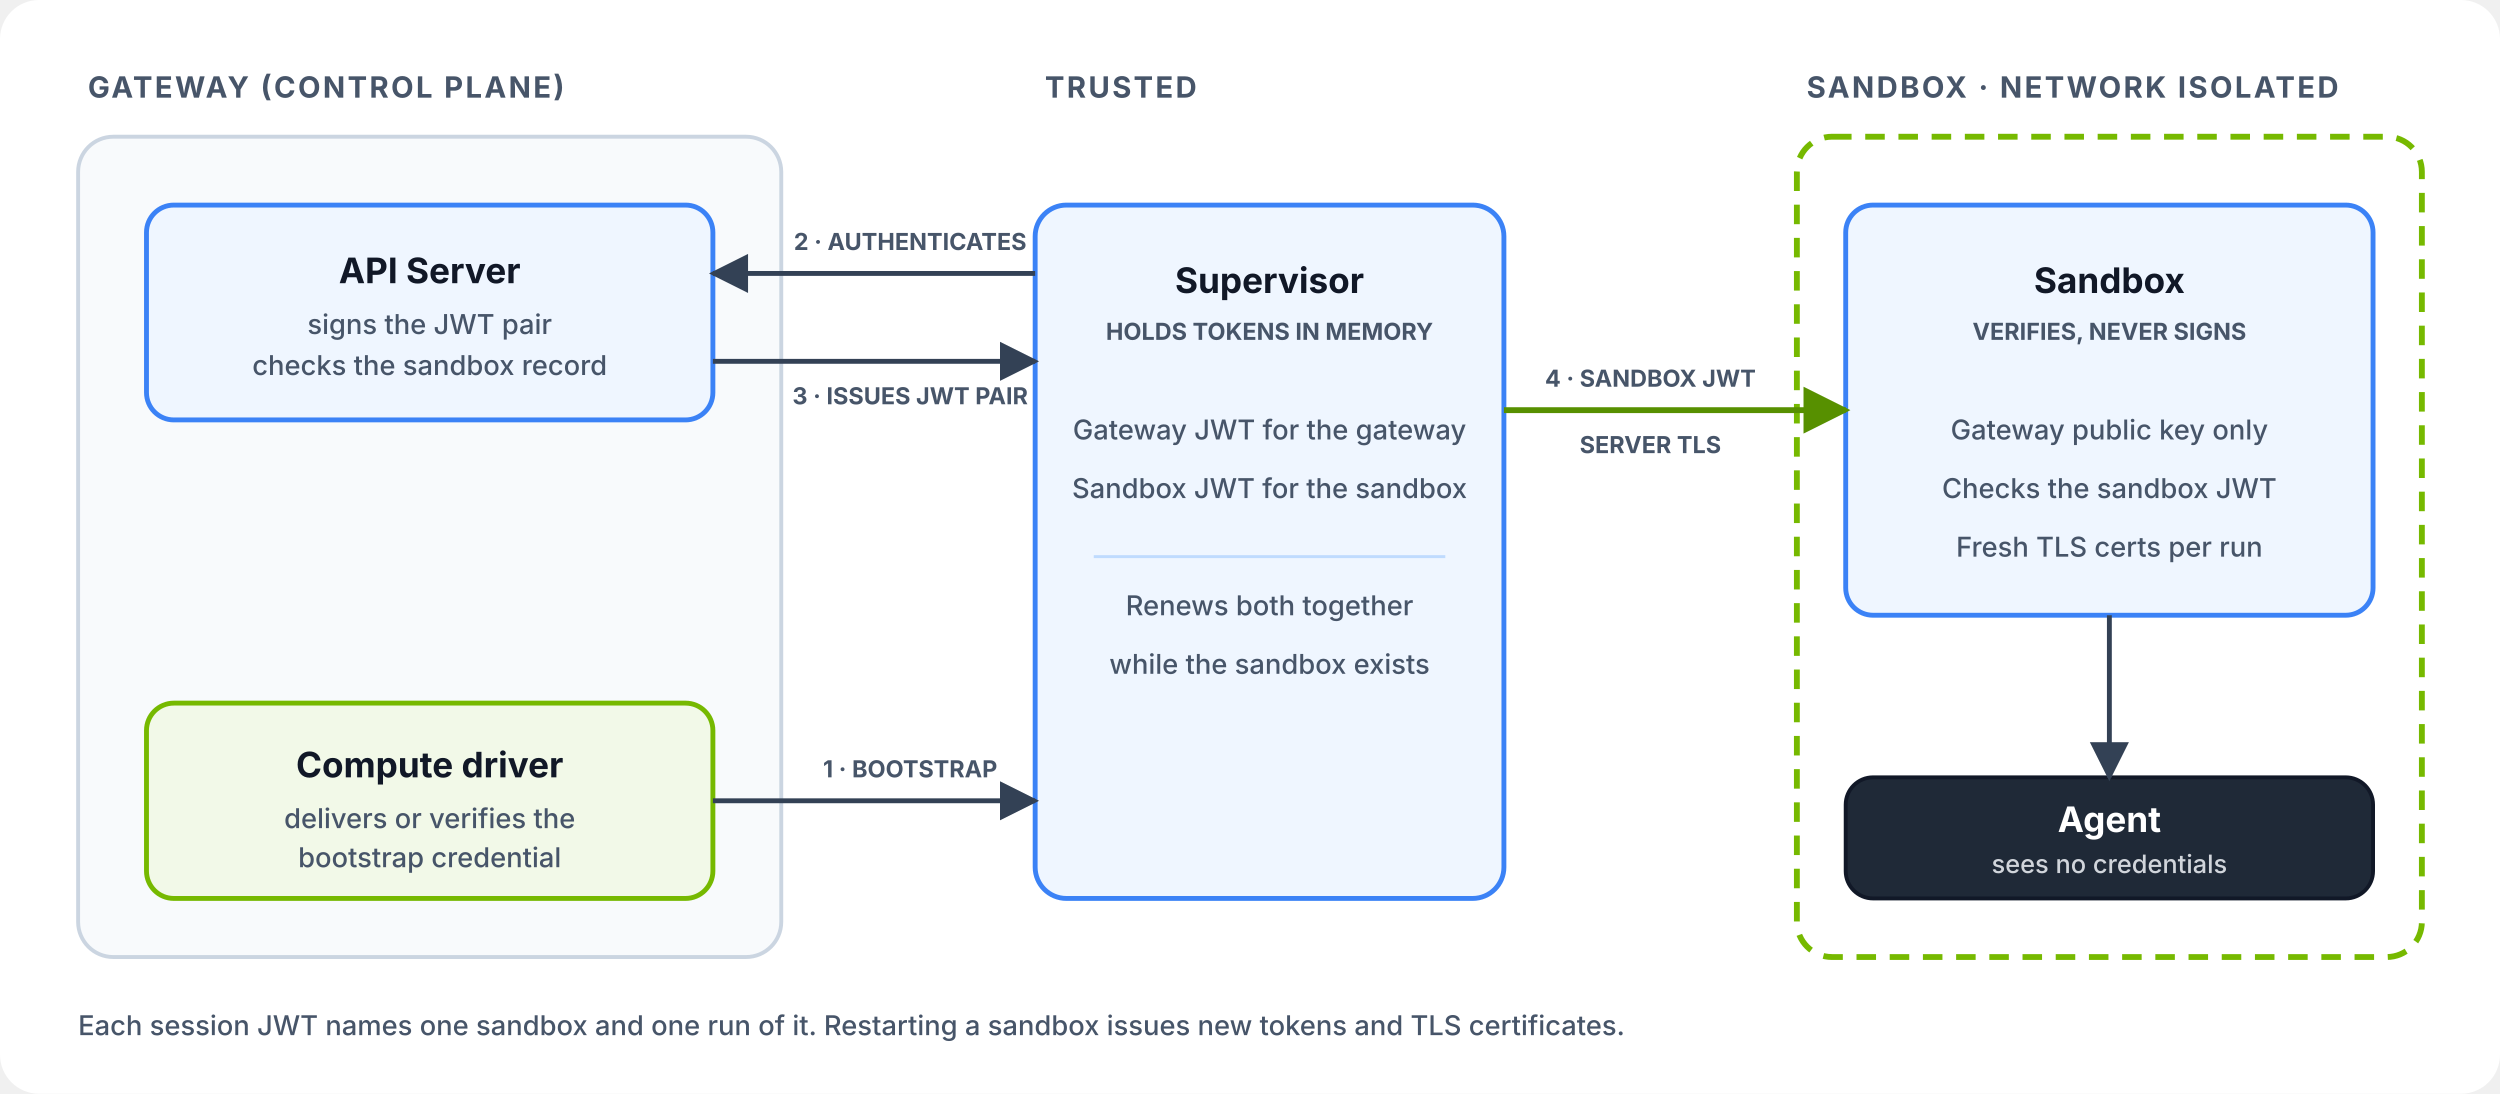
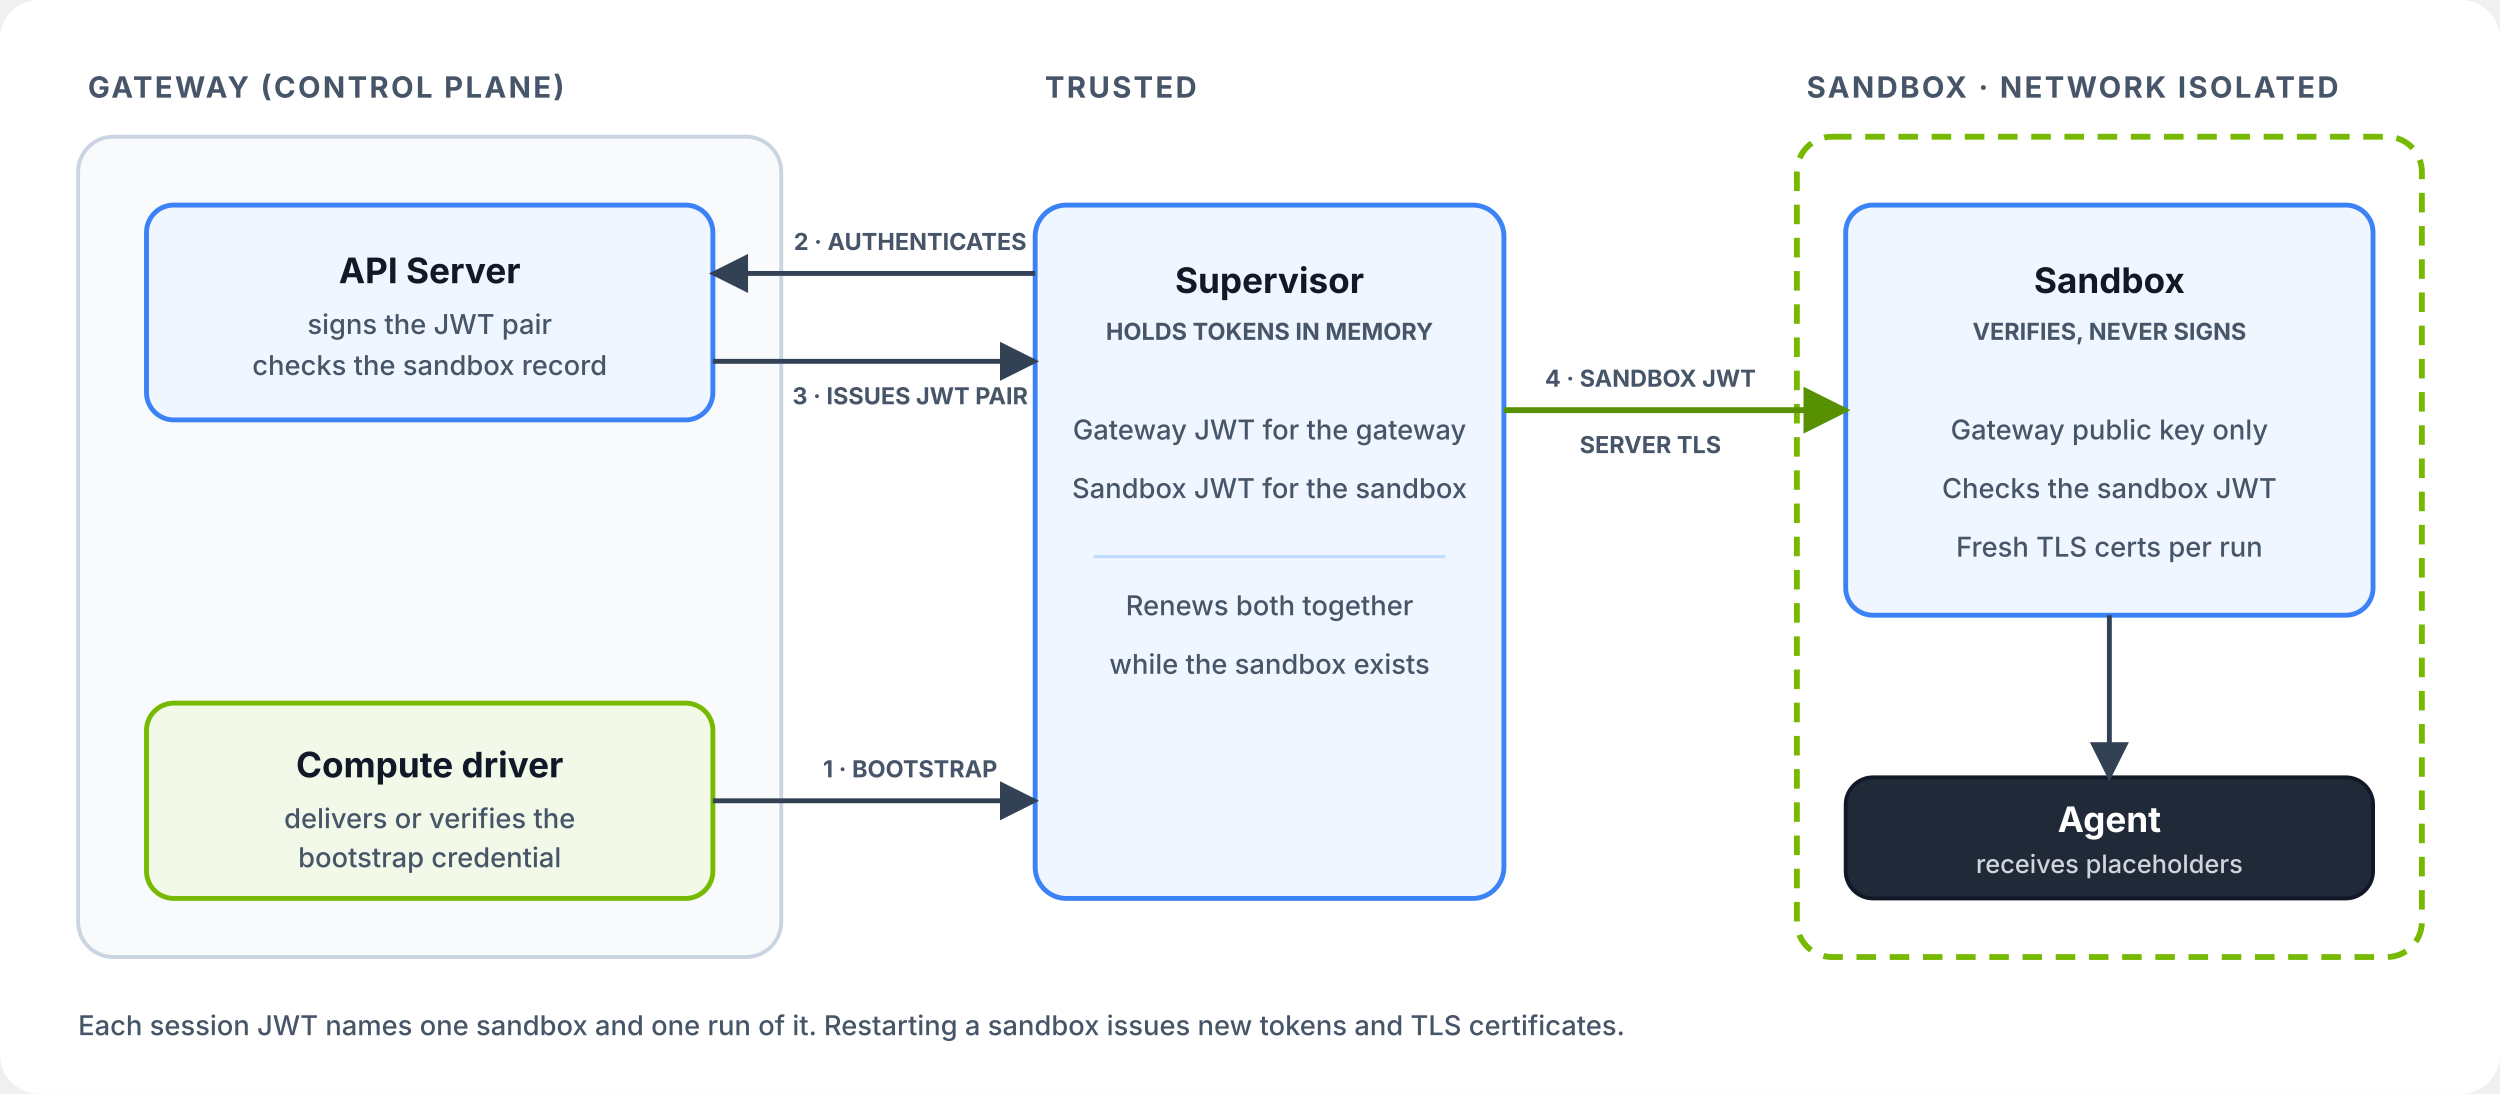
<svg xmlns="http://www.w3.org/2000/svg" width="1280" height="560" viewBox="0 0 1280 560" role="img" aria-labelledby="title desc">
  <defs>
    <marker id="arrow" viewBox="0 0 10 10" refX="9" refY="5" markerWidth="8" markerHeight="8" orient="auto-start-reverse">
      <path d="M 0 0 L 10 5 L 0 10 z" fill="#334155" />
    </marker>
    <marker id="arrow-green" viewBox="0 0 10 10" refX="9" refY="5" markerWidth="8" markerHeight="8" orient="auto-start-reverse">
      <path d="M 0 0 L 10 5 L 0 10 z" fill="#579000" />
    </marker>
    <style>
      .section { font: 700 15px -apple-system, BlinkMacSystemFont, "Segoe UI", sans-serif; fill: #475569; letter-spacing: .08em; }
      .label { font: 700 18px -apple-system, BlinkMacSystemFont, "Segoe UI", sans-serif; fill: #111827; }
      .small { font: 500 14px -apple-system, BlinkMacSystemFont, "Segoe UI", sans-serif; fill: #475569; }
      .tiny { font: 700 12px -apple-system, BlinkMacSystemFont, "Segoe UI", sans-serif; fill: #475569; }
      .box { fill: #ffffff; stroke: #cbd5e1; stroke-width: 2; }
      .soft { fill: #f8fafc; stroke: #cbd5e1; stroke-width: 2; }
      .green { fill: #f2f9e8; stroke: #76b900; stroke-width: 2.5; }
      .trusted { fill: #eff6ff; stroke: #3b82f6; stroke-width: 2.5; }
      .owned { fill: #eff6ff; stroke: #3b82f6; stroke-width: 2.5; }
      .dark { fill: #1f2937; stroke: #111827; stroke-width: 2; }
      .line { fill: none; stroke: #334155; stroke-width: 2.5; marker-end: url(#arrow); }
      .flow { fill: none; stroke: #579000; stroke-width: 3; marker-end: url(#arrow-green); }
    </style>
  </defs>
  <rect width="1280" height="560" rx="20" fill="#ffffff" />
  <text x="45" y="50" class="section">GATEWAY (CONTROL PLANE)</text>
  <text x="535" y="50" class="section">TRUSTED</text>
  <text x="925" y="50" class="section">SANDBOX · NETWORK ISOLATED</text>
  <rect x="40" y="70" width="360" height="420" rx="18" class="soft" />
  <rect x="75" y="105" width="290" height="110" rx="14" class="trusted" />
  <text x="220" y="145" text-anchor="middle" class="label">API Server</text>
  <text x="220" y="171" text-anchor="middle" class="small">signs the JWT pair</text>
  <text x="220" y="192" text-anchor="middle" class="small">checks the sandbox record</text>
  <rect x="75" y="360" width="290" height="100" rx="14" class="green" />
  <text x="220" y="398" text-anchor="middle" class="label">Compute driver</text>
  <text x="220" y="424" text-anchor="middle" class="small">delivers or verifies the</text>
  <text x="220" y="444" text-anchor="middle" class="small">bootstrap credential</text>
  <rect x="530" y="105" width="240" height="355" rx="16" class="trusted" />
  <text x="650" y="150" text-anchor="middle" class="label">Supervisor</text>
  <text x="650" y="174" text-anchor="middle" class="tiny">HOLDS TOKENS IN MEMORY</text>
  <text x="650" y="225" text-anchor="middle" class="small">Gateway JWT for the gateway</text>
  <text x="650" y="255" text-anchor="middle" class="small">Sandbox JWT for the sandbox</text>
  <line x1="560" y1="285" x2="740" y2="285" stroke="#bfdbfe" stroke-width="1.5" />
  <text x="650" y="315" text-anchor="middle" class="small">Renews both together</text>
  <text x="650" y="345" text-anchor="middle" class="small">while the sandbox exists</text>
  <rect x="920" y="70" width="320" height="420" rx="18" fill="#ffffff" stroke="#76b900" stroke-width="3" stroke-dasharray="10 7" />
  <rect x="945" y="105" width="270" height="210" rx="14" class="owned" />
  <text x="1080" y="150" text-anchor="middle" class="label">Sandbox</text>
  <text x="1080" y="174" text-anchor="middle" class="tiny">VERIFIES, NEVER SIGNS</text>
  <text x="1080" y="225" text-anchor="middle" class="small">Gateway public key only</text>
  <text x="1080" y="255" text-anchor="middle" class="small">Checks the sandbox JWT</text>
  <text x="1080" y="285" text-anchor="middle" class="small">Fresh TLS certs per run</text>
  <rect x="945" y="398" width="270" height="62" rx="14" class="dark" />
  <text x="1080" y="426" text-anchor="middle" style="font:700 18px -apple-system,BlinkMacSystemFont,'Segoe UI',sans-serif;fill:#fff">Agent</text>
-   <text x="1080" y="447" text-anchor="middle" style="font:500 13px -apple-system,BlinkMacSystemFont,'Segoe UI',sans-serif;fill:#d1d5db">sees no credentials</text>
+   <text x="1080" y="447" text-anchor="middle" style="font:500 13px -apple-system,BlinkMacSystemFont,'Segoe UI',sans-serif;fill:#d1d5db">receives placeholders</text>
  <path d="M1080 315 V398" class="line" />
  <path d="M365 410 H530" class="line" />
  <text x="466" y="398" text-anchor="middle" class="tiny">1 · BOOTSTRAP</text>
  <path d="M530 140 H365" class="line" />
  <text x="466" y="128" text-anchor="middle" class="tiny">2 · AUTHENTICATES</text>
  <path d="M365 185 H530" class="line" />
  <text x="466" y="207" text-anchor="middle" class="tiny">3 · ISSUES JWT PAIR</text>
  <path d="M770 210 H945" class="flow" />
  <text x="845" y="198" text-anchor="middle" class="tiny">4 · SANDBOX JWT</text>
  <text x="845" y="232" text-anchor="middle" class="tiny">SERVER TLS</text>
  <text x="40" y="530" class="small">Each session JWT names one sandbox and one run of it. Restarting a sandbox issues new tokens and TLS certificates.</text>
</svg>
